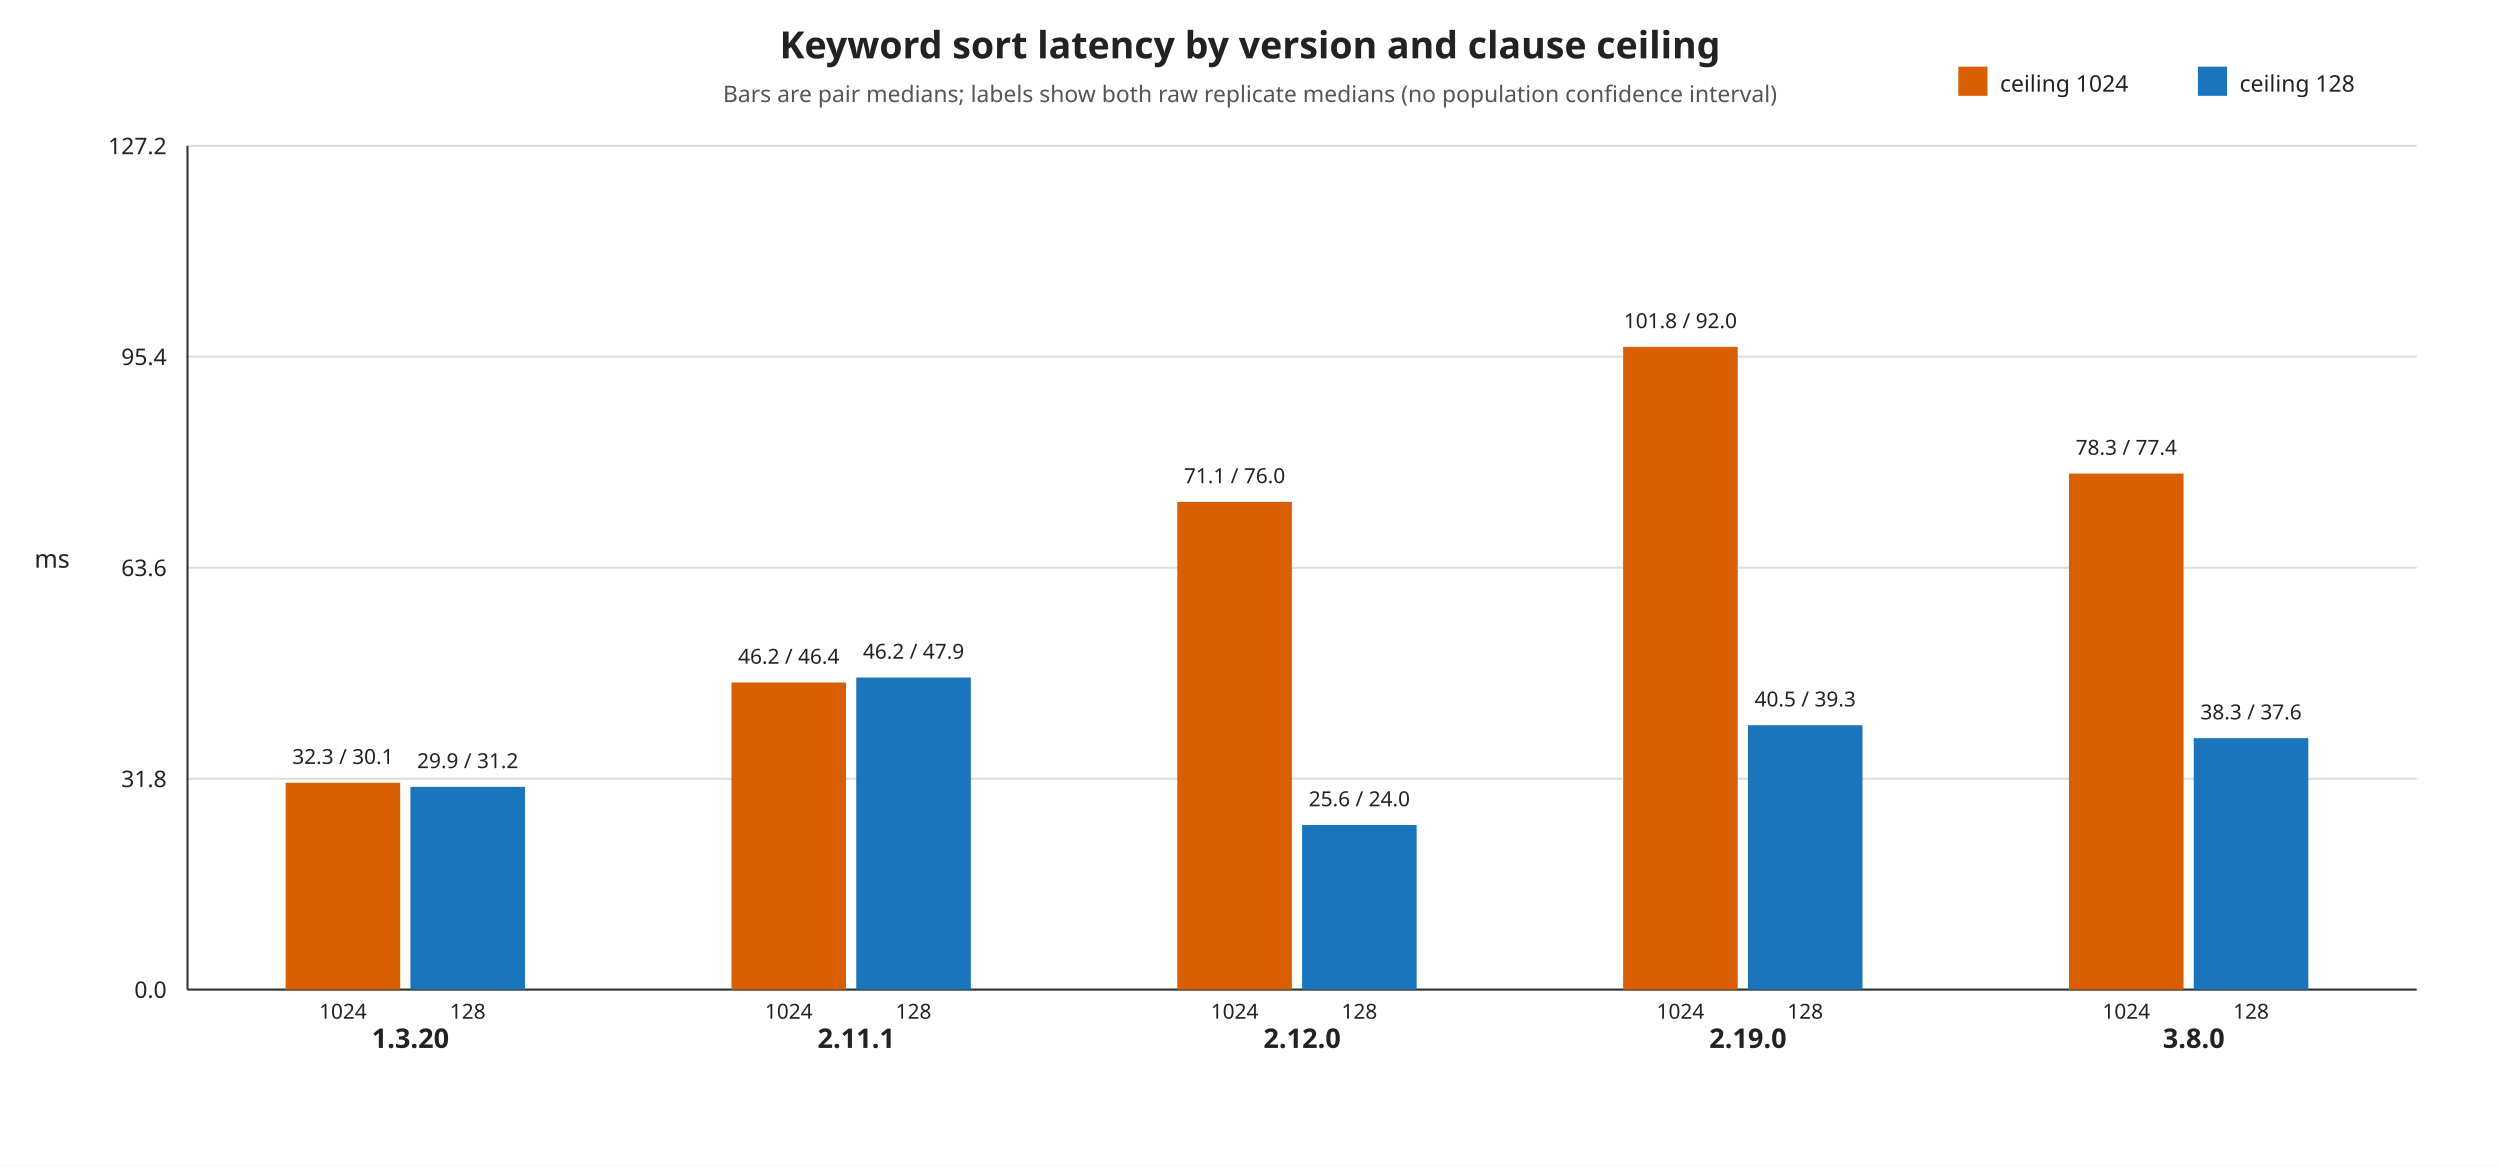
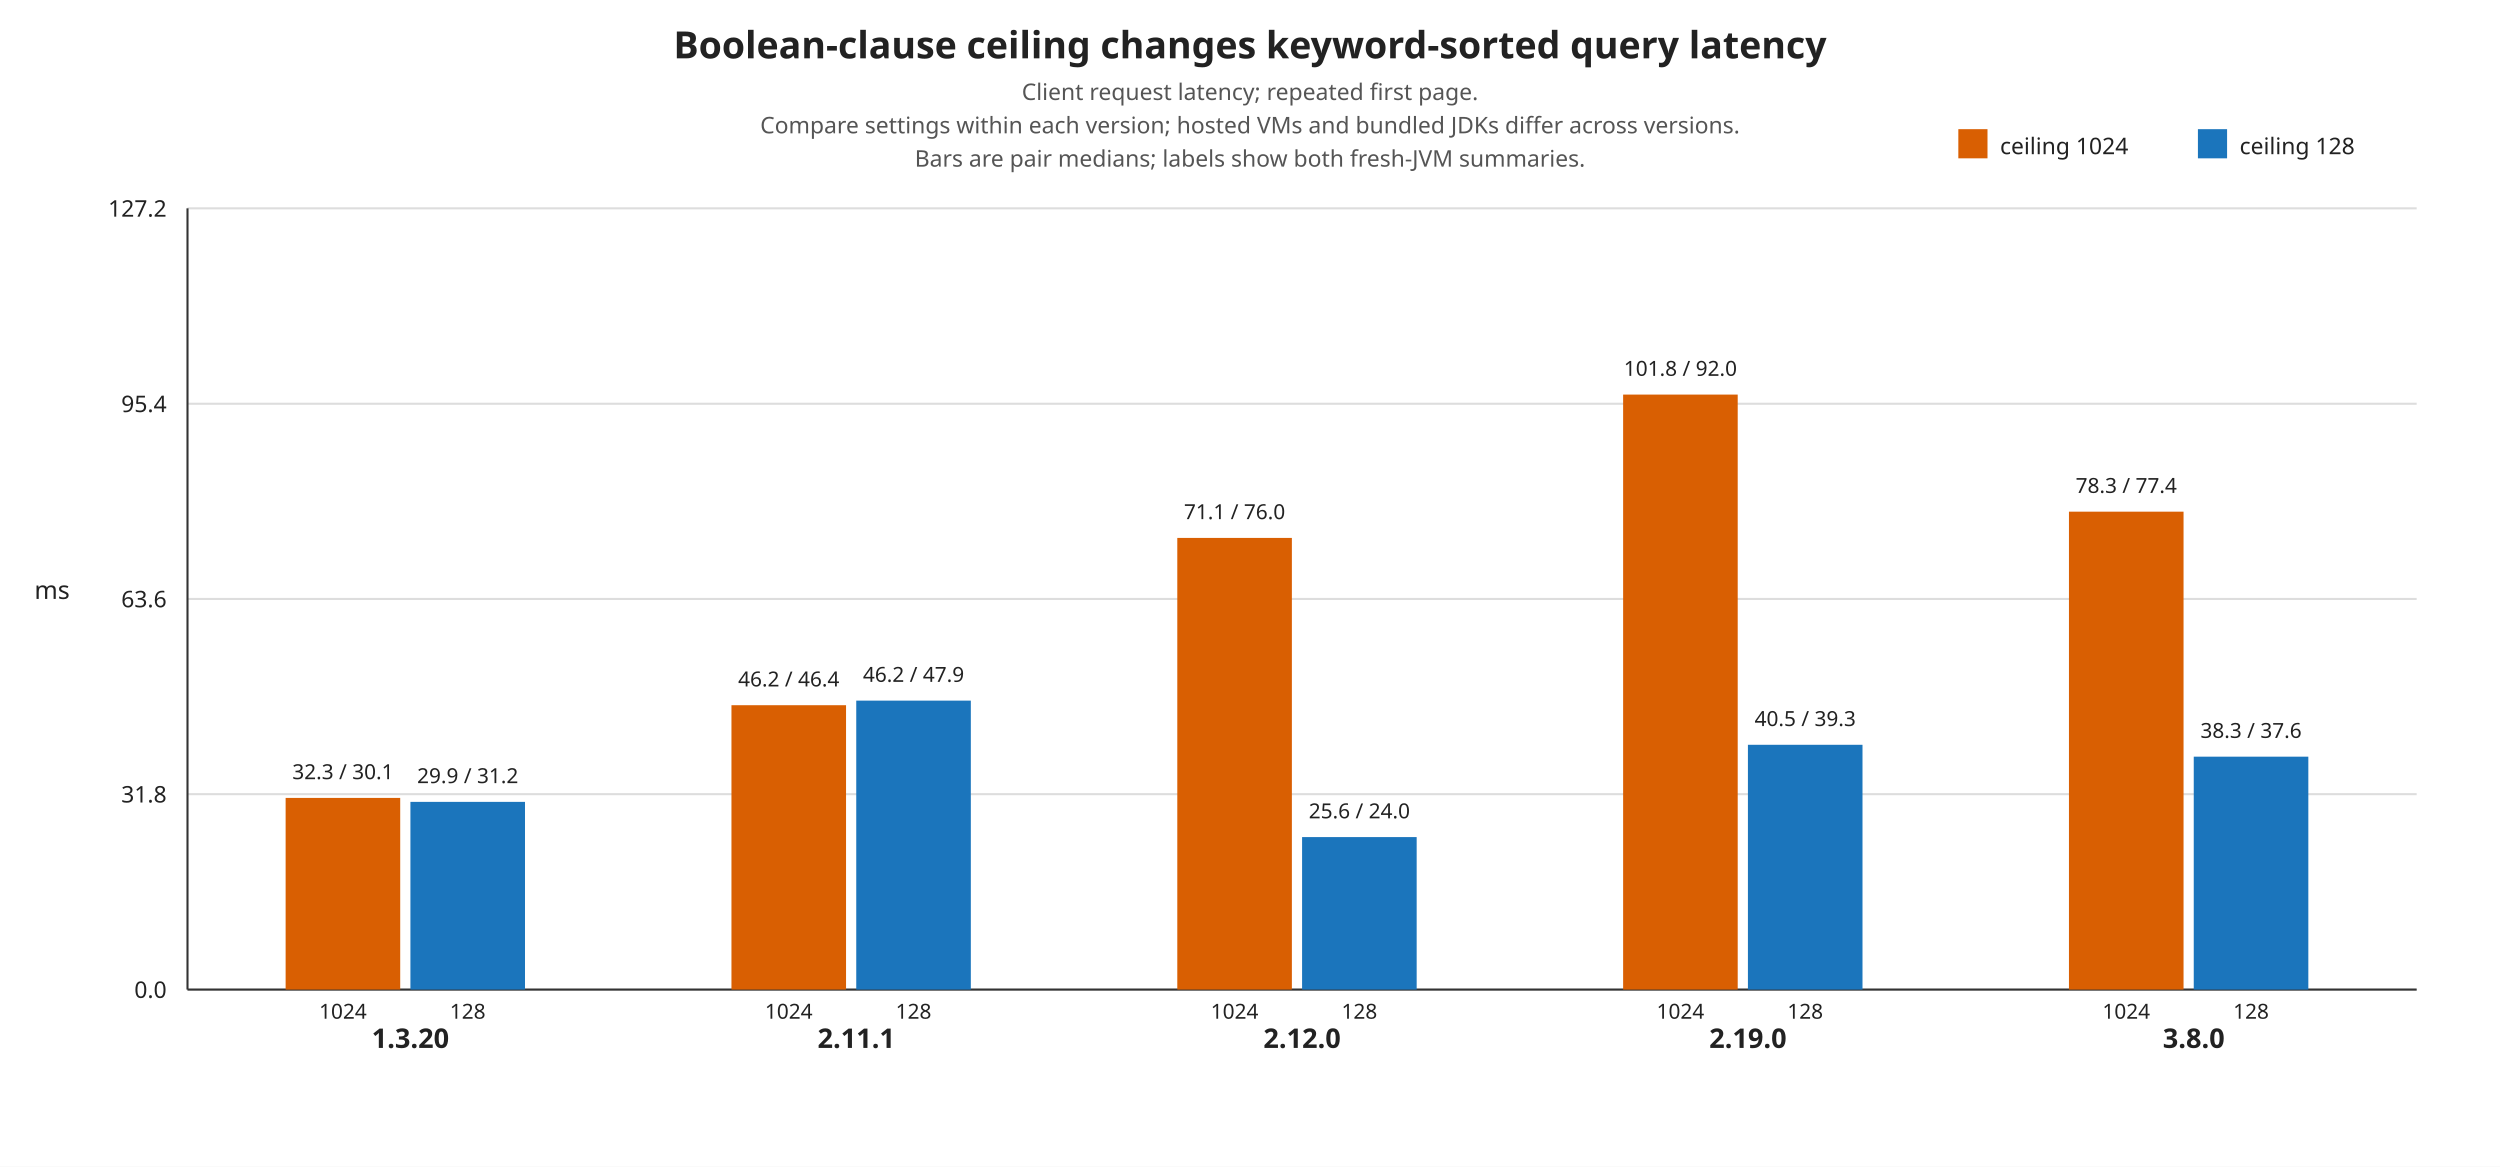
<svg xmlns="http://www.w3.org/2000/svg" viewBox="0 0 1200 560">
  <rect width="100%" height="100%" fill="white" />
-   <text x="600.0" y="28.0" font-family="sans-serif" font-size="18px" text-anchor="middle" fill="#222" font-weight="bold">Keyword sort latency by version and clause ceiling</text>
-   <text x="600.0" y="49.0" font-family="sans-serif" font-size="11px" text-anchor="middle" fill="#555" font-weight="normal">Bars are pair medians; labels show both raw replicate medians (no population confidence interval)</text>
+   <text x="600.0" y="28.0" font-family="sans-serif" font-size="18px" text-anchor="middle" fill="#222" font-weight="bold">Boolean-clause ceiling changes keyword-sorted query latency</text>
+   <text x="600.0" y="48.0" font-family="sans-serif" font-size="11px" text-anchor="middle" fill="#555" font-weight="normal">Client request latency; repeated first page.</text>
+   <text x="600.0" y="64.0" font-family="sans-serif" font-size="11px" text-anchor="middle" fill="#555" font-weight="normal">Compare settings within each version; hosted VMs and bundled JDKs differ across versions.</text>
+   <text x="600.0" y="80.0" font-family="sans-serif" font-size="11px" text-anchor="middle" fill="#555" font-weight="normal">Bars are pair medians; labels show both fresh-JVM summaries.</text>
  <line x1="90" y1="475.0" x2="1160" y2="475.0" stroke="#ddd" />
  <text x="80.0" y="479.0" font-family="sans-serif" font-size="11px" text-anchor="end" fill="#222" font-weight="normal">0.0</text>
-   <line x1="90" y1="373.8" x2="1160" y2="373.8" stroke="#ddd" />
-   <text x="80.0" y="377.8" font-family="sans-serif" font-size="11px" text-anchor="end" fill="#222" font-weight="normal">31.8</text>
-   <line x1="90" y1="272.5" x2="1160" y2="272.5" stroke="#ddd" />
-   <text x="80.0" y="276.5" font-family="sans-serif" font-size="11px" text-anchor="end" fill="#222" font-weight="normal">63.6</text>
-   <line x1="90" y1="171.2" x2="1160" y2="171.2" stroke="#ddd" />
-   <text x="80.0" y="175.2" font-family="sans-serif" font-size="11px" text-anchor="end" fill="#222" font-weight="normal">95.4</text>
-   <line x1="90" y1="70.0" x2="1160" y2="70.0" stroke="#ddd" />
-   <text x="80.0" y="74.0" font-family="sans-serif" font-size="11px" text-anchor="end" fill="#222" font-weight="normal">127.2</text>
-   <line x1="90" y1="70" x2="90" y2="475" stroke="#333" />
+   <line x1="90" y1="381.2" x2="1160" y2="381.2" stroke="#ddd" />
+   <text x="80.0" y="385.2" font-family="sans-serif" font-size="11px" text-anchor="end" fill="#222" font-weight="normal">31.8</text>
+   <line x1="90" y1="287.5" x2="1160" y2="287.5" stroke="#ddd" />
+   <text x="80.0" y="291.5" font-family="sans-serif" font-size="11px" text-anchor="end" fill="#222" font-weight="normal">63.6</text>
+   <line x1="90" y1="193.8" x2="1160" y2="193.8" stroke="#ddd" />
+   <text x="80.0" y="197.8" font-family="sans-serif" font-size="11px" text-anchor="end" fill="#222" font-weight="normal">95.4</text>
+   <line x1="90" y1="100.0" x2="1160" y2="100.0" stroke="#ddd" />
+   <text x="80.0" y="104.0" font-family="sans-serif" font-size="11px" text-anchor="end" fill="#222" font-weight="normal">127.2</text>
+   <line x1="90" y1="100" x2="90" y2="475" stroke="#333" />
  <line x1="90" y1="475" x2="1160" y2="475" stroke="#333" />
-   <text x="25.0" y="272.5" font-family="sans-serif" font-size="12px" text-anchor="middle" fill="#222" font-weight="normal">ms</text>
+   <text x="25.0" y="287.5" font-family="sans-serif" font-size="12px" text-anchor="middle" fill="#222" font-weight="normal">ms</text>
  <text x="197.0" y="503.0" font-family="sans-serif" font-size="13px" text-anchor="middle" fill="#222" font-weight="bold">1.3.20</text>
-   <rect x="137.1" y="375.7" width="55" height="99.3" fill="#d95f02" />
-   <text x="164.6" y="366.7" font-family="sans-serif" font-size="10px" text-anchor="middle" fill="#222" font-weight="normal">32.3 / 30.1</text>
+   <rect x="137.1" y="383.0" width="55" height="92.0" fill="#d95f02" />
+   <text x="164.6" y="374.0" font-family="sans-serif" font-size="10px" text-anchor="middle" fill="#222" font-weight="normal">32.3 / 30.1</text>
  <text x="164.6" y="489.0" font-family="sans-serif" font-size="10px" text-anchor="middle" fill="#222" font-weight="normal">1024</text>
-   <rect x="197.0" y="377.7" width="55" height="97.3" fill="#1b75bc" />
-   <text x="224.5" y="368.7" font-family="sans-serif" font-size="10px" text-anchor="middle" fill="#222" font-weight="normal">29.9 / 31.2</text>
+   <rect x="197.0" y="384.9" width="55" height="90.1" fill="#1b75bc" />
+   <text x="224.5" y="375.9" font-family="sans-serif" font-size="10px" text-anchor="middle" fill="#222" font-weight="normal">29.9 / 31.2</text>
  <text x="224.5" y="489.0" font-family="sans-serif" font-size="10px" text-anchor="middle" fill="#222" font-weight="normal">128</text>
  <text x="411.0" y="503.0" font-family="sans-serif" font-size="13px" text-anchor="middle" fill="#222" font-weight="bold">2.11.1</text>
-   <rect x="351.1" y="327.6" width="55" height="147.4" fill="#d95f02" />
-   <text x="378.6" y="318.6" font-family="sans-serif" font-size="10px" text-anchor="middle" fill="#222" font-weight="normal">46.2 / 46.4</text>
+   <rect x="351.1" y="338.5" width="55" height="136.5" fill="#d95f02" />
+   <text x="378.6" y="329.5" font-family="sans-serif" font-size="10px" text-anchor="middle" fill="#222" font-weight="normal">46.2 / 46.4</text>
  <text x="378.6" y="489.0" font-family="sans-serif" font-size="10px" text-anchor="middle" fill="#222" font-weight="normal">1024</text>
-   <rect x="411.0" y="325.2" width="55" height="149.8" fill="#1b75bc" />
-   <text x="438.5" y="316.2" font-family="sans-serif" font-size="10px" text-anchor="middle" fill="#222" font-weight="normal">46.2 / 47.9</text>
+   <rect x="411.0" y="336.3" width="55" height="138.7" fill="#1b75bc" />
+   <text x="438.5" y="327.3" font-family="sans-serif" font-size="10px" text-anchor="middle" fill="#222" font-weight="normal">46.2 / 47.9</text>
  <text x="438.5" y="489.0" font-family="sans-serif" font-size="10px" text-anchor="middle" fill="#222" font-weight="normal">128</text>
  <text x="625.0" y="503.0" font-family="sans-serif" font-size="13px" text-anchor="middle" fill="#222" font-weight="bold">2.12.0</text>
-   <rect x="565.1" y="240.9" width="55" height="234.1" fill="#d95f02" />
-   <text x="592.6" y="231.9" font-family="sans-serif" font-size="10px" text-anchor="middle" fill="#222" font-weight="normal">71.1 / 76.0</text>
+   <rect x="565.1" y="258.2" width="55" height="216.8" fill="#d95f02" />
+   <text x="592.6" y="249.2" font-family="sans-serif" font-size="10px" text-anchor="middle" fill="#222" font-weight="normal">71.1 / 76.0</text>
  <text x="592.6" y="489.0" font-family="sans-serif" font-size="10px" text-anchor="middle" fill="#222" font-weight="normal">1024</text>
-   <rect x="625.0" y="396.0" width="55" height="79.0" fill="#1b75bc" />
-   <text x="652.5" y="387.0" font-family="sans-serif" font-size="10px" text-anchor="middle" fill="#222" font-weight="normal">25.6 / 24.0</text>
+   <rect x="625.0" y="401.8" width="55" height="73.2" fill="#1b75bc" />
+   <text x="652.5" y="392.8" font-family="sans-serif" font-size="10px" text-anchor="middle" fill="#222" font-weight="normal">25.6 / 24.0</text>
  <text x="652.5" y="489.0" font-family="sans-serif" font-size="10px" text-anchor="middle" fill="#222" font-weight="normal">128</text>
  <text x="839.0" y="503.0" font-family="sans-serif" font-size="13px" text-anchor="middle" fill="#222" font-weight="bold">2.19.0</text>
-   <rect x="779.1" y="166.5" width="55" height="308.5" fill="#d95f02" />
-   <text x="806.6" y="157.5" font-family="sans-serif" font-size="10px" text-anchor="middle" fill="#222" font-weight="normal">101.8 / 92.0</text>
+   <rect x="779.1" y="189.4" width="55" height="285.6" fill="#d95f02" />
+   <text x="806.6" y="180.4" font-family="sans-serif" font-size="10px" text-anchor="middle" fill="#222" font-weight="normal">101.8 / 92.0</text>
  <text x="806.6" y="489.0" font-family="sans-serif" font-size="10px" text-anchor="middle" fill="#222" font-weight="normal">1024</text>
-   <rect x="839.0" y="348.1" width="55" height="126.9" fill="#1b75bc" />
-   <text x="866.5" y="339.1" font-family="sans-serif" font-size="10px" text-anchor="middle" fill="#222" font-weight="normal">40.5 / 39.3</text>
+   <rect x="839.0" y="357.5" width="55" height="117.5" fill="#1b75bc" />
+   <text x="866.5" y="348.5" font-family="sans-serif" font-size="10px" text-anchor="middle" fill="#222" font-weight="normal">40.5 / 39.3</text>
  <text x="866.5" y="489.0" font-family="sans-serif" font-size="10px" text-anchor="middle" fill="#222" font-weight="normal">128</text>
  <text x="1053.0" y="503.0" font-family="sans-serif" font-size="13px" text-anchor="middle" fill="#222" font-weight="bold">3.8.0</text>
-   <rect x="993.1" y="227.3" width="55" height="247.7" fill="#d95f02" />
-   <text x="1020.6" y="218.3" font-family="sans-serif" font-size="10px" text-anchor="middle" fill="#222" font-weight="normal">78.3 / 77.4</text>
+   <rect x="993.1" y="245.6" width="55" height="229.4" fill="#d95f02" />
+   <text x="1020.6" y="236.6" font-family="sans-serif" font-size="10px" text-anchor="middle" fill="#222" font-weight="normal">78.3 / 77.4</text>
  <text x="1020.6" y="489.0" font-family="sans-serif" font-size="10px" text-anchor="middle" fill="#222" font-weight="normal">1024</text>
-   <rect x="1053.0" y="354.3" width="55" height="120.7" fill="#1b75bc" />
-   <text x="1080.5" y="345.3" font-family="sans-serif" font-size="10px" text-anchor="middle" fill="#222" font-weight="normal">38.3 / 37.6</text>
+   <rect x="1053.0" y="363.2" width="55" height="111.8" fill="#1b75bc" />
+   <text x="1080.5" y="354.2" font-family="sans-serif" font-size="10px" text-anchor="middle" fill="#222" font-weight="normal">38.3 / 37.6</text>
  <text x="1080.5" y="489.0" font-family="sans-serif" font-size="10px" text-anchor="middle" fill="#222" font-weight="normal">128</text>
-   <rect x="940" y="32" width="14" height="14" fill="#d95f02" />
-   <text x="960.0" y="44.0" font-family="sans-serif" font-size="11px" text-anchor="start" fill="#222" font-weight="normal">ceiling 1024</text>
-   <rect x="1055" y="32" width="14" height="14" fill="#1b75bc" />
-   <text x="1075.0" y="44.0" font-family="sans-serif" font-size="11px" text-anchor="start" fill="#222" font-weight="normal">ceiling 128</text>
+   <rect x="940" y="62" width="14" height="14" fill="#d95f02" />
+   <text x="960.0" y="74.0" font-family="sans-serif" font-size="11px" text-anchor="start" fill="#222" font-weight="normal">ceiling 1024</text>
+   <rect x="1055" y="62" width="14" height="14" fill="#1b75bc" />
+   <text x="1075.0" y="74.0" font-family="sans-serif" font-size="11px" text-anchor="start" fill="#222" font-weight="normal">ceiling 128</text>
</svg>
